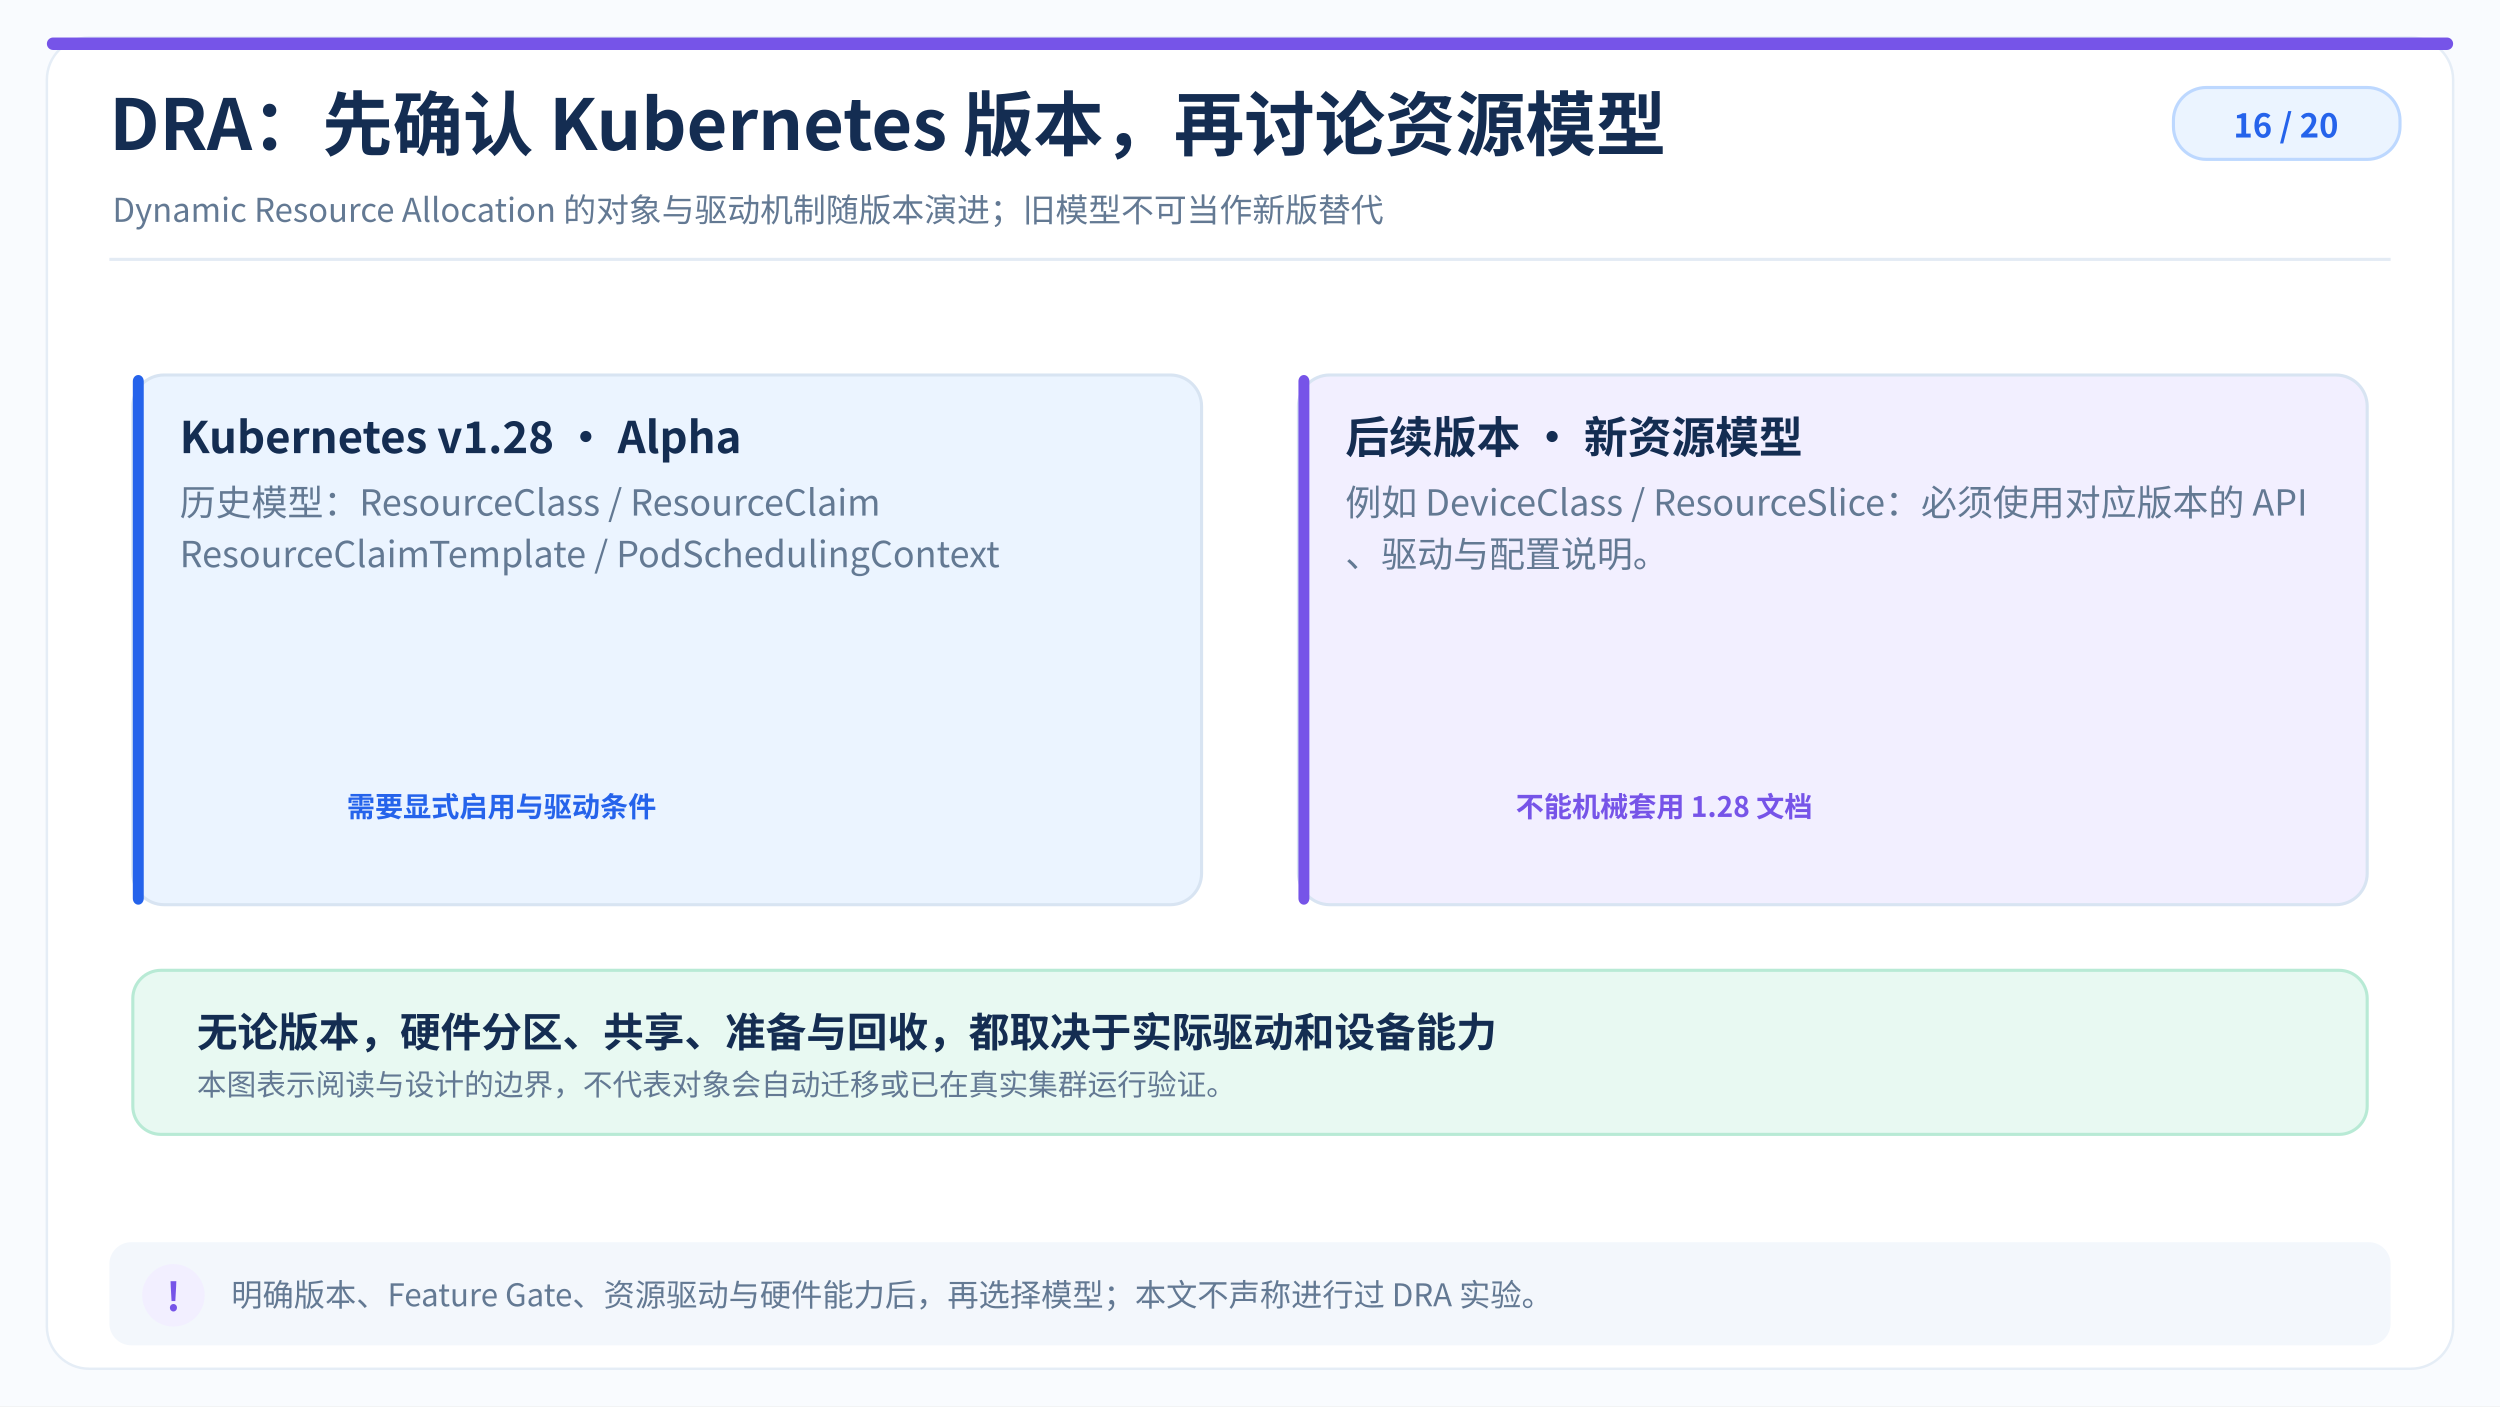
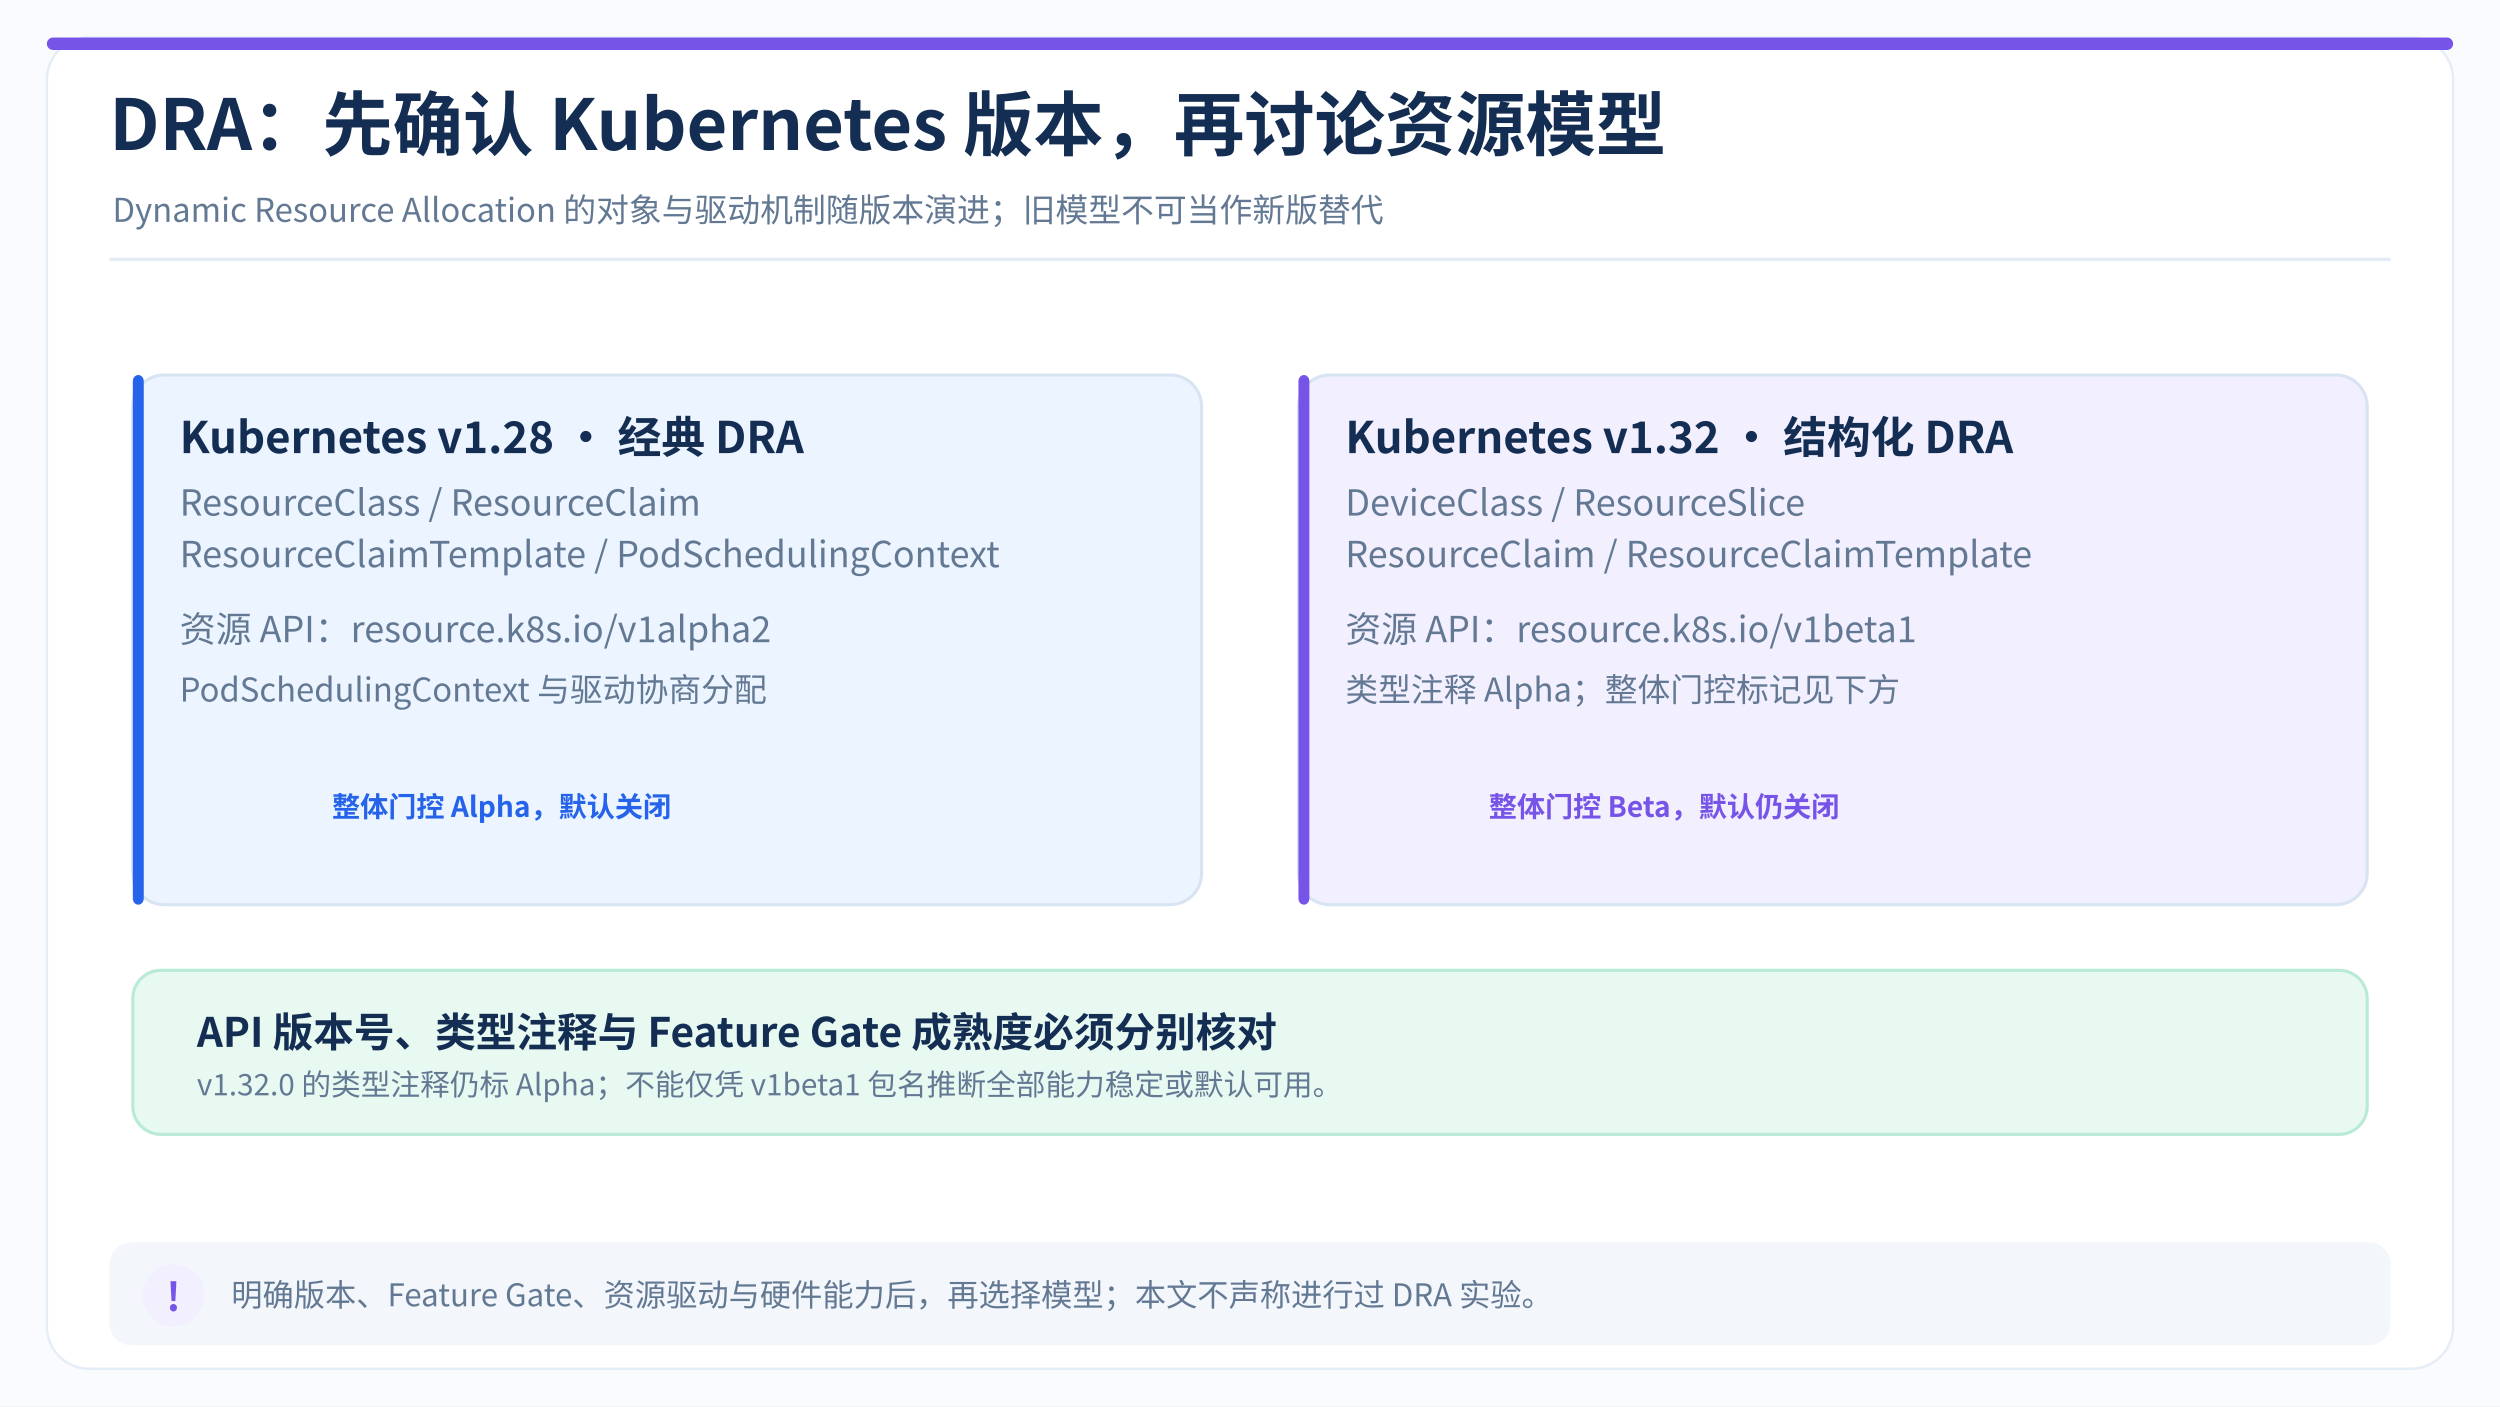
<svg xmlns="http://www.w3.org/2000/svg" baseProfile="full" height="900" version="1.1" viewBox="0 0 1600 900" width="1600">
  <defs />
  <rect fill="#F9FBFE" height="900" width="1600" x="0" y="0" />
  <rect fill="#FFFFFF" height="852" rx="27" stroke="#E5EDF6" stroke-width="1.6" width="1540" x="30" y="24" />
  <rect fill="#7654E8" height="8" rx="4" width="1540" x="30" y="24" />
-   <text fill="#142D52" font-family="Noto Sans CJK SC" font-size="45" font-weight="bold" x="70" y="96">DRA：先确认 Kubernetes 版本，再讨论资源模型</text>
-   <text fill="#637993" font-family="Noto Sans CJK SC" font-size="21" font-weight="normal" x="72" y="142">Dynamic Resource Allocation 的对象与驱动机制随版本演进；旧模型不可当作新版替代</text>
-   <rect fill="#EBF4FF" height="46" rx="21" stroke="#BDD8FF" stroke-width="2" width="145" x="1391" y="56" />
-   <text fill="#2563EB" font-family="Noto Sans CJK SC" font-size="21" font-weight="bold" text-anchor="middle" x="1463" y="88">16 / 20</text>
+   <text fill="#142D52" font-family="Microsoft YaHei, Noto Sans CJK SC, sans-serif" font-size="45" font-weight="bold" x="70" y="96">DRA：先确认 Kubernetes 版本，再讨论资源模型</text>
+   <text fill="#637993" font-family="Microsoft YaHei, Noto Sans CJK SC, sans-serif" font-size="21" font-weight="normal" x="72" y="142">Dynamic Resource Allocation 的对象与驱动机制随版本演进；旧模型不可当作新版替代</text>
  <line stroke="#E3EBF4" stroke-width="2" x1="70" x2="1530" y1="166" y2="166" />
  <rect fill="#EBF4FF" height="339" rx="20" stroke="#D8E4F2" stroke-width="2" width="684" x="85" y="240" />
  <rect fill="#2563EB" height="339" rx="4" stroke="none" stroke-width="2" width="7" x="85" y="240" />
-   <text fill="#142D52" font-family="Noto Sans CJK SC" font-size="28" font-weight="bold" x="115" y="290">Kubernetes v1.28 · Alpha</text>
-   <text fill="#637993" font-family="Noto Sans CJK SC" font-size="23" font-weight="normal" x="115" y="330">历史模型：ResourceClass / ResourceClaim</text>
-   <text fill="#637993" font-family="Noto Sans CJK SC" font-size="23" font-weight="normal" x="115" y="363">ResourceClaimTemplate / PodSchedulingContext</text>
+   <text fill="#142D52" font-family="Microsoft YaHei, Noto Sans CJK SC, sans-serif" font-size="28" font-weight="bold" x="115" y="290">Kubernetes v1.28 · 经典 DRA</text>
+   <text fill="#637993" font-family="Microsoft YaHei, Noto Sans CJK SC, sans-serif" font-size="23" font-weight="normal" x="115" y="330">ResourceClass / ResourceClaim</text>
+   <text fill="#637993" font-family="Microsoft YaHei, Noto Sans CJK SC, sans-serif" font-size="23" font-weight="normal" x="115" y="363">ResourceClaimTemplate / PodSchedulingContext</text>
  <rect fill="#F2EFFF" height="339" rx="20" stroke="#D8E4F2" stroke-width="2" width="684" x="831" y="240" />
  <rect fill="#7654E8" height="339" rx="4" stroke="none" stroke-width="2" width="7" x="831" y="240" />
-   <text fill="#142D52" font-family="Noto Sans CJK SC" font-size="28" font-weight="bold" x="861" y="290">后续版本 · 新资源模型</text>
-   <text fill="#637993" font-family="Noto Sans CJK SC" font-size="23" font-weight="normal" x="861" y="330">例如 DeviceClass / ResourceSlice：必须使用对应版本的 API</text>
-   <text fill="#637993" font-family="Noto Sans CJK SC" font-size="23" font-weight="normal" x="861" y="363">、驱动与配置说明。</text>
+   <text fill="#142D52" font-family="Microsoft YaHei, Noto Sans CJK SC, sans-serif" font-size="28" font-weight="bold" x="861" y="290">Kubernetes v1.32 · 结构化 DRA</text>
+   <text fill="#637993" font-family="Microsoft YaHei, Noto Sans CJK SC, sans-serif" font-size="23" font-weight="normal" x="861" y="330">DeviceClass / ResourceSlice</text>
+   <text fill="#637993" font-family="Microsoft YaHei, Noto Sans CJK SC, sans-serif" font-size="23" font-weight="normal" x="861" y="363">ResourceClaim / ResourceClaimTemplate</text>
  <rect fill="#EBF4FF" height="42" rx="21.0" stroke="none" stroke-width="2" width="360" x="141" y="493" />
-   <text fill="#2563EB" font-family="Noto Sans CJK SC" font-size="18" font-weight="bold" text-anchor="middle" x="321.0" y="522.82">需要显式启用与驱动条件</text>
+   <text fill="#2563EB" font-family="Microsoft YaHei, Noto Sans CJK SC, sans-serif" font-size="18" font-weight="bold" text-anchor="middle" x="321.0" y="522.82">整体门控 Alpha，默认关闭</text>
  <rect fill="#F2EFFF" height="42" rx="21.0" stroke="none" stroke-width="2" width="360" x="885" y="493" />
-   <text fill="#7654E8" font-family="Noto Sans CJK SC" font-size="18" font-weight="bold" text-anchor="middle" x="1065.0" y="522.82">不能机械套用 1.28 文档</text>
+   <text fill="#7654E8" font-family="Microsoft YaHei, Noto Sans CJK SC, sans-serif" font-size="18" font-weight="bold" text-anchor="middle" x="1065.0" y="522.82">整体门控 Beta，默认仍关闭</text>
  <rect fill="#E8F9F2" height="105" rx="18" stroke="#B8EAD5" stroke-width="2" width="1430" x="85" y="621" />
-   <text fill="#142D52" font-family="Noto Sans CJK SC" font-size="26" font-weight="bold" x="126" y="670">无论版本，硬件分区、共享、准备与回收，都取决于实际驱动和设备能力</text>
-   <text fill="#637993" font-family="Noto Sans CJK SC" font-size="19" font-weight="normal" x="126" y="701">本图表示阅读与设计的边界，不代表对象会自动迁移或已在真实集群运行验证。</text>
+   <text fill="#142D52" font-family="Microsoft YaHei, Noto Sans CJK SC, sans-serif" font-size="26" font-weight="bold" x="126" y="670">API 版本号、类型注释与 Feature Gate 成熟度必须分别核对</text>
+   <text fill="#637993" font-family="Microsoft YaHei, Noto Sans CJK SC, sans-serif" font-size="19" font-weight="normal" x="126" y="701">v1.32.0 的类型注释仍标 Alpha；不能仅凭 v1beta1 包名推断全部能力稳定或默认可用。</text>
  <rect fill="#F3F7FC" height="66" rx="14" stroke="none" stroke-width="2" width="1460" x="70" y="795" />
  <circle cx="111" cy="829" fill="#F2EFFF" r="20" />
-   <text fill="#7654E8" font-family="Noto Sans CJK SC" font-size="25" font-weight="bold" text-anchor="middle" x="111" y="839">!</text>
-   <text fill="#637993" font-family="Noto Sans CJK SC" font-size="20" font-weight="normal" x="148" y="836">明确版本、Feature Gate、资源驱动与硬件能力后，再选择模型；本文不声称进行过 DRA 实验。</text>
+   <text fill="#7654E8" font-family="Microsoft YaHei, Noto Sans CJK SC, sans-serif" font-size="25" font-weight="bold" text-anchor="middle" x="111" y="839">!</text>
+   <text fill="#637993" font-family="Microsoft YaHei, Noto Sans CJK SC, sans-serif" font-size="20" font-weight="normal" x="148" y="836">明确版本、Feature Gate、资源驱动与硬件能力后，再选择模型；本文不声称进行过 DRA 实验。</text>
+   <text fill="#637993" font-family="Microsoft YaHei, Noto Sans CJK SC, sans-serif" font-size="23" x="115" y="411">资源 API：resource.k8s.io/v1alpha2</text>
+   <text fill="#637993" font-family="Microsoft YaHei, Noto Sans CJK SC, sans-serif" font-size="21" x="115" y="449">PodSchedulingContext 与驱动协商分配</text>
+   <text fill="#637993" font-family="Microsoft YaHei, Noto Sans CJK SC, sans-serif" font-size="23" x="861" y="411">资源 API：resource.k8s.io/v1beta1</text>
+   <text fill="#637993" font-family="Microsoft YaHei, Noto Sans CJK SC, sans-serif" font-size="21" x="861" y="449">类型注释 Alpha；整体门控标记见下方</text>
</svg>
